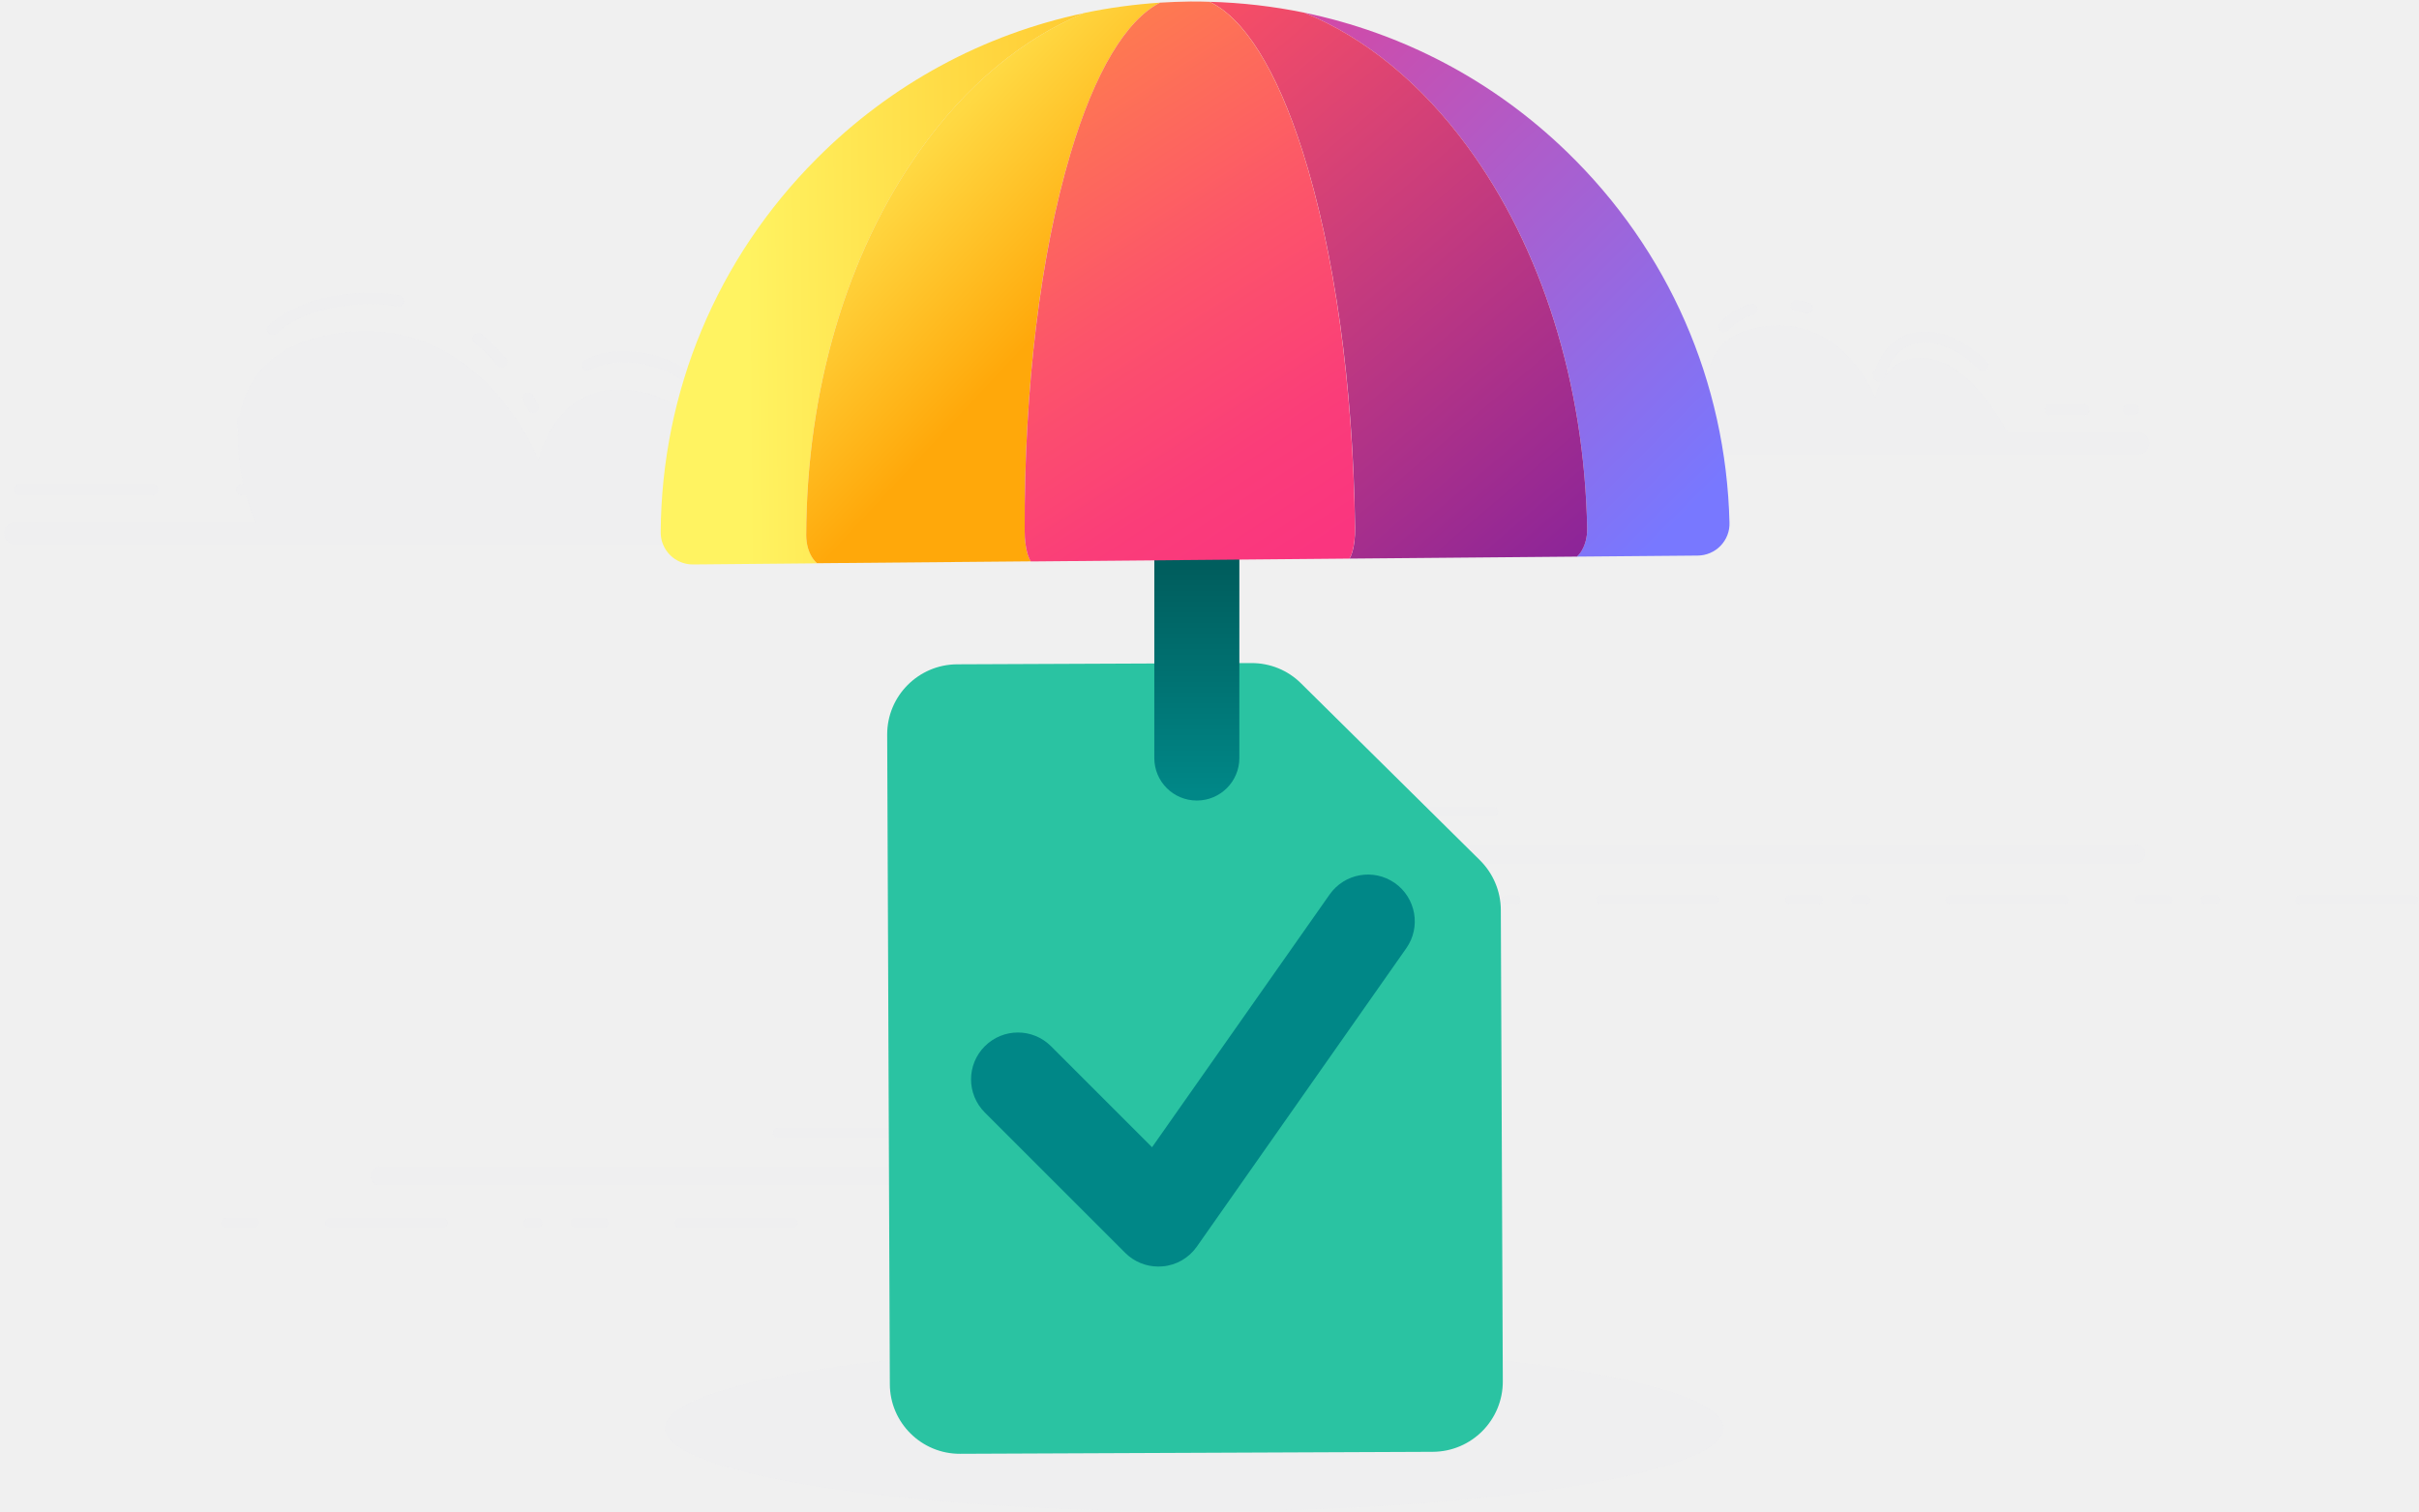
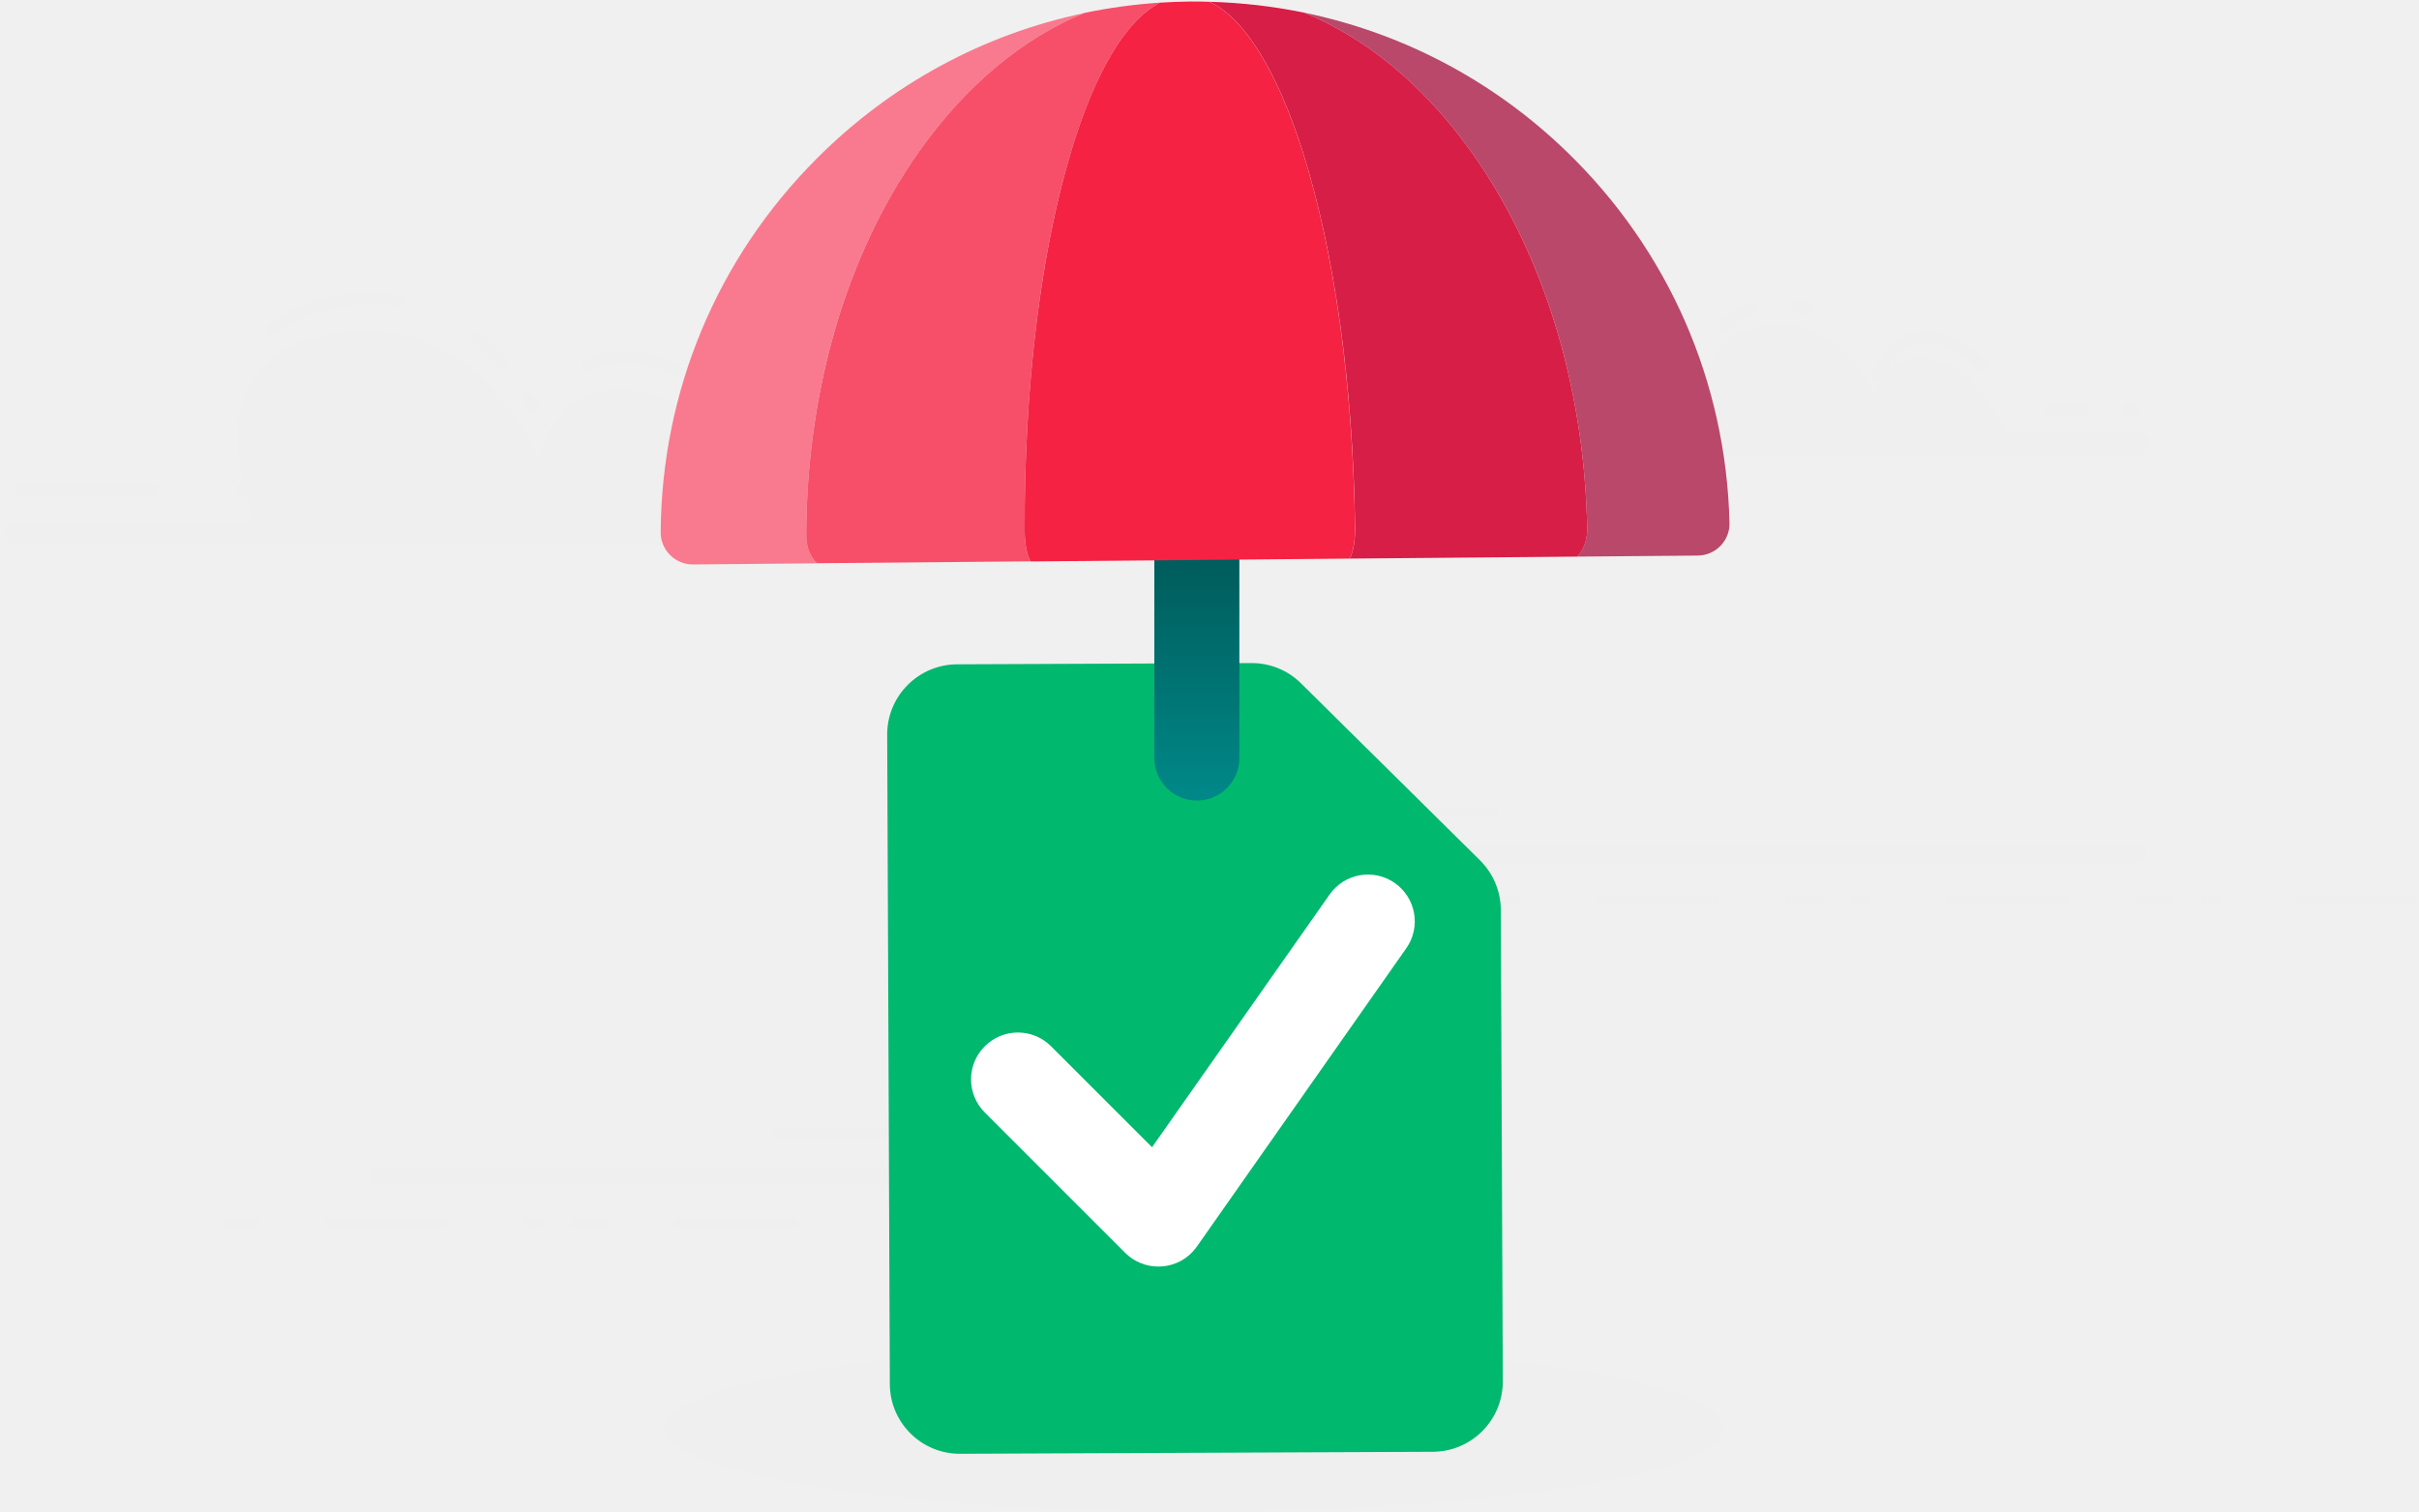
<svg xmlns="http://www.w3.org/2000/svg" width="336px" height="210px" viewBox="0 0 336 210" version="1.1">
  <defs>
-     <linearGradient x1="-28.184%" y1="-47.212%" x2="84.47%" y2="96.713%" id="linearGradient-1">
-       <stop stop-color="#FA357F" offset="0%" />
-       <stop stop-color="#7878FF" offset="99.91%" />
-     </linearGradient>
-     <linearGradient x1="20.196%" y1="50.386%" x2="169.064%" y2="48.68%" id="linearGradient-2">
-       <stop stop-color="#FFF361" offset="0%" />
-       <stop stop-color="#FFA80A" offset="100%" />
-     </linearGradient>
-     <linearGradient x1="7.139%" y1="-13.363%" x2="84.321%" y2="120.017%" id="linearGradient-3">
-       <stop stop-color="#FF5162" offset="0%" />
-       <stop stop-color="#83219D" offset="100%" />
-     </linearGradient>
-     <linearGradient x1="50.047%" y1="98.747%" x2="50.047%" y2="63.977%" id="linearGradient-4">
+     <linearGradient x1="50.047%" y1="98.747%" x2="50.047%" y2="63.977%" id="linearGradient-1">
      <stop stop-color="#008787" offset="0.43%" />
      <stop stop-color="#005E5E" offset="99.91%" />
    </linearGradient>
-     <linearGradient x1="34.087%" y1="25.558%" x2="59.477%" y2="63.099%" id="linearGradient-5">
-       <stop stop-color="#FFD943" offset="0%" />
-       <stop stop-color="#FFA80A" offset="100%" />
-     </linearGradient>
-     <linearGradient x1="21.663%" y1="-7.191%" x2="65.135%" y2="106.403%" id="linearGradient-6">
-       <stop stop-color="#FF8748" offset="0%" />
-       <stop stop-color="#FE7852" offset="13.28%" />
-       <stop stop-color="#FC546A" offset="50.49%" />
-       <stop stop-color="#FA3D79" offset="80.73%" />
-       <stop stop-color="#FA357F" offset="100%" />
-     </linearGradient>
  </defs>
  <g id="Page-1" stroke="none" stroke-width="1" fill="none" fill-rule="evenodd">
-     <g id="Send_Download-Completed" transform="translate(-552, -339)" fill-rule="nonzero">
-       <g id="firefox-send_illustrations-03" transform="translate(552, 339)">
-         <ellipse id="Oval" fill="#EDEDF0" opacity="0.5" cx="165.887" cy="198.411" rx="73.526" ry="11.563" />
-         <g id="Group" transform="translate(0, 39.375)" fill="#EDEDF0" opacity="0.5">
-           <g transform="translate(30.1875, 116.8125)">
-             <g transform="translate(21, 5.25)" id="Path">
-               <path d="M1.575,3.255 L91.547,3.255 C92.269,3.255 92.859,2.664 92.859,1.942 C92.859,1.221 92.269,0.63 91.547,0.63 L1.575,0.63 C0.853,0.63 0.263,1.221 0.263,1.942 C0.263,2.664 0.853,3.255 1.575,3.255 Z" />
-             </g>
-             <g transform="translate(76.125, 0)" id="Path">
-               <path d="M1.693,1.837 L24.268,1.837 C24.636,1.837 24.924,1.549 24.924,1.181 C24.924,0.814 24.636,0.525 24.268,0.525 L1.693,0.525 C1.326,0.525 1.037,0.814 1.037,1.181 C1.037,1.549 1.326,1.837 1.693,1.837 Z" />
-             </g>
-             <g transform="translate(0, 11.8125)" id="Shape">
-               <path d="M0.525,1.89 C0.525,1.522 0.814,1.234 1.181,1.234 L5.119,1.234 C5.486,1.234 5.775,1.522 5.775,1.89 C5.775,2.257 5.486,2.546 5.119,2.546 L1.181,2.546 C0.814,2.546 0.525,2.257 0.525,1.89 Z M14.963,1.89 C14.963,1.522 15.251,1.234 15.619,1.234 L31.369,1.234 C31.736,1.234 32.025,1.522 32.025,1.89 C32.025,2.257 31.736,2.546 31.369,2.546 L15.619,2.546 C15.251,2.546 14.963,2.257 14.963,1.89 Z M42.525,1.89 C42.525,1.522 42.814,1.234 43.181,1.234 L44.494,1.234 C44.861,1.234 45.15,1.522 45.15,1.89 C45.15,2.257 44.861,2.546 44.494,2.546 L43.181,2.546 C42.814,2.546 42.525,2.257 42.525,1.89 Z M49.087,1.89 C49.087,1.522 49.376,1.234 49.744,1.234 L53.681,1.234 C54.049,1.234 54.337,1.522 54.337,1.89 C54.337,2.257 54.049,2.546 53.681,2.546 L49.744,2.546 C49.376,2.546 49.087,2.257 49.087,1.89 Z M63.525,1.89 C63.525,1.522 63.814,1.234 64.181,1.234 L79.931,1.234 C80.299,1.234 80.588,1.522 80.588,1.89 C80.588,2.257 80.299,2.546 79.931,2.546 L64.181,2.546 C63.814,2.546 63.525,2.257 63.525,1.89 Z" />
-             </g>
+     <g id="completed" fill-rule="nonzero">
+       <ellipse id="Oval" fill="#EDEDF0" opacity="0.5" cx="165.887" cy="198.411" rx="73.526" ry="11.563" />
+       <g id="Group" opacity="0.5" transform="translate(0, 40.375)" fill="#EDEDF0">
+         <g transform="translate(30.1875, 115.8125)">
+           <g id="Path" transform="translate(21, 5.25)">
+             <path d="M1.575,3.255 L91.547,3.255 C92.269,3.255 92.859,2.664 92.859,1.942 C92.859,1.221 92.269,0.63 91.547,0.63 L1.575,0.63 C0.853,0.63 0.263,1.221 0.263,1.942 C0.263,2.664 0.853,3.255 1.575,3.255 Z" />
          </g>
-           <g transform="translate(123.375, 72.1875)">
-             <g transform="translate(26.25, 5.25)" id="Path">
-               <path d="M1.772,3.163 L147.039,3.163 C147.761,3.163 148.352,2.572 148.352,1.851 C148.352,1.129 147.761,0.538 147.039,0.538 L1.772,0.538 C1.05,0.538 0.459,1.129 0.459,1.851 C0.459,2.572 1.05,3.163 1.772,3.163 Z" />
-             </g>
-             <g transform="translate(45.9375, 0)" id="Path">
-               <path d="M1.706,1.851 L38.141,1.851 C38.509,1.851 38.797,1.562 38.797,1.194 C38.797,0.827 38.509,0.538 38.141,0.538 L1.706,0.538 C1.339,0.538 1.05,0.827 1.05,1.194 C1.05,1.562 1.352,1.851 1.706,1.851 Z" />
-             </g>
-             <g transform="translate(0, 11.8125)" id="Shape">
-               <path d="M1.208,1.667 C1.208,1.299 1.496,1.011 1.864,1.011 L17.614,1.011 C17.981,1.011 18.27,1.299 18.27,1.667 C18.27,2.034 17.981,2.323 17.614,2.323 L1.864,2.323 C1.496,2.323 1.208,2.034 1.208,1.667 Z M27.457,1.667 C27.457,1.299 27.746,1.011 28.114,1.011 L32.051,1.011 C32.419,1.011 32.708,1.299 32.708,1.667 C32.708,2.034 32.419,2.323 32.051,2.323 L28.114,2.323 C27.746,2.323 27.457,2.034 27.457,1.667 Z M36.645,1.667 C36.645,1.299 36.934,1.011 37.301,1.011 L38.614,1.011 C38.981,1.011 39.27,1.299 39.27,1.667 C39.27,2.034 38.981,2.323 38.614,2.323 L37.301,2.323 C36.934,2.323 36.645,2.034 36.645,1.667 Z M49.77,1.667 C49.77,1.299 50.059,1.011 50.426,1.011 L66.176,1.011 C66.544,1.011 66.832,1.299 66.832,1.667 C66.832,2.034 66.544,2.323 66.176,2.323 L50.426,2.323 C50.059,2.323 49.77,2.034 49.77,1.667 Z M76.02,1.667 C76.02,1.299 76.309,1.011 76.676,1.011 L80.614,1.011 C80.981,1.011 81.27,1.299 81.27,1.667 C81.27,2.034 80.981,2.323 80.614,2.323 L76.676,2.323 C76.309,2.323 76.02,2.034 76.02,1.667 Z M85.207,1.667 C85.207,1.299 85.496,1.011 85.864,1.011 L87.176,1.011 C87.544,1.011 87.832,1.299 87.832,1.667 C87.832,2.034 87.544,2.323 87.176,2.323 L85.864,2.323 C85.496,2.323 85.207,2.034 85.207,1.667 Z M98.332,1.667 C98.332,1.299 98.621,1.011 98.989,1.011 L114.739,1.011 C115.106,1.011 115.395,1.299 115.395,1.667 C115.395,2.034 115.106,2.323 114.739,2.323 L98.989,2.323 C98.621,2.323 98.332,2.034 98.332,1.667 Z M124.582,1.667 C124.582,1.299 124.871,1.011 125.239,1.011 L129.176,1.011 C129.544,1.011 129.833,1.299 129.833,1.667 C129.833,2.034 129.544,2.323 129.176,2.323 L125.239,2.323 C124.871,2.323 124.582,2.034 124.582,1.667 Z M133.77,1.667 C133.77,1.299 134.059,1.011 134.426,1.011 L135.739,1.011 C136.106,1.011 136.395,1.299 136.395,1.667 C136.395,2.034 136.106,2.323 135.739,2.323 L134.426,2.323 C134.059,2.323 133.77,2.034 133.77,1.667 Z M146.895,1.667 C146.895,1.299 147.184,1.011 147.551,1.011 L163.301,1.011 C163.669,1.011 163.958,1.299 163.958,1.667 C163.958,2.034 163.669,2.323 163.301,2.323 L147.551,2.323 C147.184,2.323 146.895,2.034 146.895,1.667 Z M173.145,1.667 C173.145,1.299 173.434,1.011 173.801,1.011 L177.739,1.011 C178.106,1.011 178.395,1.299 178.395,1.667 C178.395,2.034 178.106,2.323 177.739,2.323 L173.801,2.323 C173.434,2.323 173.145,2.034 173.145,1.667 Z M182.333,1.667 C182.333,1.299 182.621,1.011 182.989,1.011 L184.301,1.011 C184.669,1.011 184.958,1.299 184.958,1.667 C184.958,2.034 184.669,2.323 184.301,2.323 L182.989,2.323 C182.621,2.323 182.333,2.034 182.333,1.667 Z M195.458,1.667 C195.458,1.299 195.746,1.011 196.114,1.011 L211.864,1.011 C212.231,1.011 212.52,1.299 212.52,1.667 C212.52,2.034 212.231,2.323 211.864,2.323 L196.114,2.323 C195.746,2.323 195.458,2.034 195.458,1.667 Z" />
-             </g>
+           <g id="Path" transform="translate(77.125, 0)">
+             <path d="M0.693,1.837 L23.268,1.837 C23.636,1.837 23.924,1.549 23.924,1.181 C23.924,0.814 23.636,0.525 23.268,0.525 L0.693,0.525 C0.326,0.525 0.037,0.814 0.037,1.181 C0.037,1.549 0.326,1.837 0.693,1.837 Z" />
          </g>
-           <g>
-             <path d="M2.139,33.233 L35.503,33.233 C35.503,33.233 25.069,9.896 47.224,6.878 C66.99,4.187 74.799,24.504 74.799,24.504 C74.799,24.504 77.149,12.784 88.896,15.028 C100.485,17.233 109.043,35.884 109.043,35.884 L138.101,35.884" id="Path" />
-             <g transform="translate(1.3125, 0)" id="Shape">
-               <path d="M137.366,30.371 L128.782,30.371 C128.349,30.371 128.008,30.03 128.008,29.597 C128.008,29.164 128.349,28.823 128.782,28.823 L137.366,28.823 C137.799,28.823 138.141,29.164 138.141,29.597 C138.141,30.03 137.799,30.371 137.366,30.371 Z M114.883,30.371 L113.334,30.371 C112.901,30.371 112.56,30.03 112.56,29.597 C112.56,29.164 112.901,28.823 113.334,28.823 L114.883,28.823 C115.316,28.823 115.657,29.164 115.657,29.597 C115.657,30.03 115.303,30.371 114.883,30.371 Z M34.755,29.439 L32.274,29.439 C31.841,29.439 31.5,29.098 31.5,28.665 C31.5,28.232 31.841,27.891 32.274,27.891 L33.613,27.891 C33.508,27.615 33.39,27.274 33.259,26.893 C33.127,26.486 33.337,26.053 33.744,25.909 C34.151,25.777 34.584,25.988 34.729,26.394 C35.136,27.589 35.464,28.324 35.464,28.337 C35.569,28.573 35.542,28.849 35.411,29.072 C35.267,29.308 35.017,29.439 34.755,29.439 Z M19.924,29.439 L1.391,29.439 C0.958,29.439 0.617,29.098 0.617,28.665 C0.617,28.232 0.958,27.891 1.391,27.891 L19.924,27.891 C20.357,27.891 20.698,28.232 20.698,28.665 C20.698,29.098 20.344,29.439 19.924,29.439 Z M107.769,29.361 C107.494,29.361 107.231,29.216 107.1,28.967 C106.601,28.087 105.787,26.696 104.698,25.069 C104.462,24.714 104.554,24.229 104.908,23.992 C105.263,23.756 105.748,23.848 105.984,24.203 C107.1,25.869 107.94,27.3 108.452,28.206 C108.662,28.573 108.531,29.046 108.15,29.256 C108.019,29.321 107.888,29.361 107.769,29.361 Z M32.55,21.42 C32.169,21.42 31.841,21.144 31.789,20.751 C31.71,20.239 31.657,19.701 31.618,19.163 C31.579,18.742 31.907,18.362 32.327,18.336 C32.773,18.309 33.127,18.611 33.154,19.044 C33.193,19.556 33.246,20.055 33.324,20.541 C33.39,20.961 33.088,21.354 32.668,21.407 C32.629,21.42 32.589,21.42 32.55,21.42 Z M72.778,18.021 C72.502,18.021 72.24,17.876 72.096,17.614 C71.873,17.207 71.623,16.761 71.347,16.301 C71.124,15.934 71.243,15.461 71.61,15.238 C71.978,15.015 72.45,15.133 72.673,15.501 C72.962,15.986 73.224,16.446 73.461,16.879 C73.657,17.259 73.526,17.719 73.146,17.929 C73.028,17.994 72.896,18.021 72.778,18.021 Z M97.296,16.052 C97.112,16.052 96.941,15.986 96.797,15.868 C93.844,13.335 90.904,11.773 88.029,11.222 C85.207,10.684 82.714,10.959 80.64,12.023 C80.259,12.219 79.8,12.062 79.603,11.694 C79.406,11.314 79.551,10.854 79.931,10.658 C82.307,9.424 85.155,9.109 88.318,9.713 C91.455,10.316 94.644,11.983 97.808,14.7 C98.136,14.976 98.162,15.461 97.886,15.789 C97.716,15.96 97.506,16.052 97.296,16.052 Z M68.394,11.668 C68.184,11.668 67.961,11.576 67.817,11.406 C66.806,10.238 65.717,9.174 64.601,8.242 C64.273,7.967 64.234,7.481 64.509,7.153 C64.785,6.825 65.271,6.786 65.599,7.061 C66.78,8.046 67.922,9.174 68.985,10.395 C69.261,10.723 69.234,11.209 68.906,11.484 C68.749,11.602 68.565,11.668 68.394,11.668 Z M36.553,7.166 C36.343,7.166 36.133,7.074 35.976,6.917 C35.687,6.602 35.713,6.116 36.028,5.827 C38.496,3.596 41.974,2.152 46.371,1.562 C49.061,1.194 51.699,1.234 54.193,1.667 C54.613,1.746 54.889,2.139 54.823,2.559 C54.744,2.979 54.351,3.268 53.931,3.189 C51.594,2.783 49.114,2.756 46.581,3.098 C42.499,3.662 39.296,4.961 37.065,6.982 C36.921,7.101 36.737,7.166 36.553,7.166 Z" />
-             </g>
-             <g transform="translate(0, 32.8125)" id="Path">
-               <path d="M139.637,3.491 L2.126,3.491 C1.273,3.491 0.578,2.796 0.578,1.942 C0.578,1.089 1.273,0.394 2.126,0.394 L139.637,0.394 C140.49,0.394 141.186,1.089 141.186,1.942 C141.186,2.796 140.49,3.491 139.637,3.491 Z" />
-             </g>
-           </g>
-           <g transform="translate(217.875, 1.3125)">
-             <path d="M2.034,19.359 L20.659,19.359 C20.659,19.359 14.831,6.339 27.195,4.659 C38.22,3.163 42.591,14.49 42.591,14.49 C42.591,14.49 43.903,7.954 50.466,9.201 C56.936,10.434 61.714,20.843 61.714,20.843 L77.923,20.843" id="Path" />
-             <g transform="translate(1.3125, 0)" id="Shape">
-               <path d="M19.884,17.273 L1.286,17.273 C0.853,17.273 0.512,16.931 0.512,16.498 C0.512,16.065 0.853,15.724 1.286,15.724 L19.884,15.724 C20.317,15.724 20.659,16.065 20.659,16.498 C20.659,16.931 20.317,17.273 19.884,17.273 Z M77.175,17.023 L76.453,17.023 C76.02,17.023 75.679,16.682 75.679,16.249 C75.679,15.816 76.02,15.474 76.453,15.474 L77.175,15.474 C77.608,15.474 77.949,15.816 77.949,16.249 C77.949,16.682 77.608,17.023 77.175,17.023 Z M70.258,17.023 L65.612,17.023 C65.179,17.023 64.838,16.682 64.838,16.249 C64.838,15.816 65.179,15.474 65.612,15.474 L70.258,15.474 C70.691,15.474 71.032,15.816 71.032,16.249 C71.032,16.682 70.691,17.023 70.258,17.023 Z M41.856,12.39 C41.541,12.39 41.252,12.18 41.134,11.891 L41.016,11.616 C40.858,11.261 40.989,10.841 41.318,10.644 C42.039,8.479 44.074,5.394 48.129,5.394 C48.681,5.394 49.271,5.447 49.875,5.565 C52.185,5.998 54.508,7.35 56.792,9.555 C57.094,9.857 57.107,10.342 56.805,10.644 C56.503,10.959 56.017,10.959 55.716,10.658 C53.655,8.662 51.594,7.455 49.586,7.074 C49.074,6.982 48.589,6.93 48.129,6.93 C43.667,6.93 42.656,11.563 42.617,11.76 C42.538,12.141 42.223,12.39 41.856,12.39 Z M20.291,5.473 C20.108,5.473 19.937,5.407 19.793,5.289 C19.464,5.014 19.425,4.528 19.701,4.2 C20.724,2.993 22.155,2.1 23.953,1.536 C24.36,1.404 24.793,1.641 24.924,2.047 C25.056,2.454 24.819,2.888 24.413,3.019 C22.903,3.491 21.722,4.226 20.882,5.197 C20.738,5.381 20.514,5.473 20.291,5.473 Z M31.828,2.874 C31.762,2.874 31.697,2.861 31.618,2.848 C31.159,2.73 30.686,2.625 30.201,2.559 C29.781,2.494 29.479,2.1 29.544,1.68 C29.61,1.26 30.004,0.984 30.424,1.024 C30.975,1.103 31.513,1.221 32.025,1.352 C32.432,1.47 32.681,1.89 32.576,2.297 C32.484,2.638 32.169,2.874 31.828,2.874 Z" />
-             </g>
-             <g transform="translate(0, 18.375)" id="Path">
-               <path d="M79.118,4.095 L2.376,4.095 C1.522,4.095 0.827,3.399 0.827,2.546 C0.827,1.693 1.522,0.998 2.376,0.998 L79.118,0.998 C79.971,0.998 80.666,1.693 80.666,2.546 C80.666,3.399 79.971,4.095 79.118,4.095 Z" />
-             </g>
+           <g id="Shape" transform="translate(0, 12.8125)">
+             <path d="M0.525,0.89 C0.525,0.522 0.814,0.234 1.181,0.234 L5.119,0.234 C5.486,0.234 5.775,0.522 5.775,0.89 C5.775,1.258 5.486,1.546 5.119,1.546 L1.181,1.546 C0.814,1.546 0.525,1.258 0.525,0.89 Z M14.963,0.89 C14.963,0.522 15.251,0.234 15.619,0.234 L31.369,0.234 C31.736,0.234 32.025,0.522 32.025,0.89 C32.025,1.258 31.736,1.546 31.369,1.546 L15.619,1.546 C15.251,1.546 14.963,1.258 14.963,0.89 Z M42.525,0.89 C42.525,0.522 42.814,0.234 43.181,0.234 L44.494,0.234 C44.861,0.234 45.15,0.522 45.15,0.89 C45.15,1.258 44.861,1.546 44.494,1.546 L43.181,1.546 C42.814,1.546 42.525,1.258 42.525,0.89 Z M49.087,0.89 C49.087,0.522 49.376,0.234 49.744,0.234 L53.681,0.234 C54.049,0.234 54.337,0.522 54.337,0.89 C54.337,1.258 54.049,1.546 53.681,1.546 L49.744,1.546 C49.376,1.546 49.087,1.258 49.087,0.89 Z M63.525,0.89 C63.525,0.522 63.814,0.234 64.181,0.234 L79.931,0.234 C80.299,0.234 80.588,0.522 80.588,0.89 C80.588,1.258 80.299,1.546 79.931,1.546 L64.181,1.546 C63.814,1.546 63.525,1.258 63.525,0.89 Z" />
          </g>
        </g>
-         <path d="M199.014,201.705 L133.363,201.981 C127.995,202.007 123.611,197.662 123.598,192.294 L123.231,102.086 C123.204,96.705 127.562,92.321 132.943,92.295 L173.827,92.124 C176.413,92.111 178.894,93.122 180.718,94.946 L205.564,119.516 C207.401,121.341 208.451,123.821 208.464,126.407 L208.74,191.914 C208.753,197.295 204.409,201.679 199.014,201.705 Z" id="Path" fill="#2AC3A2" />
-         <g id="Group" transform="translate(90.5625, 0)">
-           <path d="M127.089,21.105 C116.852,11.182 104.239,4.581 90.589,1.759 C99.015,5.211 106.785,11.524 113.269,20.357 C123.598,34.427 129.504,53.261 129.898,73.421 C129.924,74.655 129.596,75.836 128.993,76.716 C128.835,76.952 128.651,77.149 128.468,77.332 L145.254,77.188 C146.449,77.175 147.591,76.689 148.417,75.836 C149.244,74.983 149.704,73.828 149.664,72.634 C149.192,53.038 141.173,34.742 127.089,21.105 Z" id="Path" fill="url(#linearGradient-1)" />
-           <path d="M21.42,74.379 C21.459,54.233 27.038,35.28 37.117,21.039 C43.601,11.878 51.463,5.355 60.06,1.811 C46.056,4.751 33.193,11.681 22.877,22.037 C9.03,35.91 1.339,54.337 1.208,73.933 C1.194,75.127 1.667,76.269 2.52,77.123 C3.36,77.963 4.515,78.435 5.709,78.422 L22.929,78.264 C22.733,78.094 22.562,77.897 22.391,77.661 C21.774,76.781 21.42,75.6 21.42,74.379 Z" id="Path" fill="url(#linearGradient-2)" />
-           <path d="M129.898,73.421 C129.504,53.274 123.585,34.427 113.269,20.357 C106.785,11.524 99.015,5.211 90.589,1.759 C86.297,0.879 81.9,0.367 77.451,0.249 C82.267,2.52 86.756,9.686 90.366,21 C94.802,34.926 97.401,53.524 97.663,73.395 C97.676,74.603 97.545,75.771 97.296,76.637 C97.177,77.057 97.033,77.385 96.876,77.608 L128.481,77.332 C128.664,77.149 128.848,76.952 129.006,76.716 C129.596,75.836 129.924,74.655 129.898,73.421 Z" id="Path" fill="url(#linearGradient-3)" />
-           <path d="M75.679,111.221 C72.411,111.221 69.772,108.583 69.772,105.315 L69.772,28.941 C69.772,25.672 72.411,23.034 75.679,23.034 C78.947,23.034 81.585,25.672 81.585,28.941 L81.585,105.315 C81.585,108.57 78.947,111.221 75.679,111.221 Z" id="Path" fill="url(#linearGradient-4)" />
-           <path d="M52.185,77.031 C51.922,76.164 51.765,74.996 51.765,73.789 C51.686,53.917 53.944,35.267 58.144,21.276 C61.53,9.988 65.848,2.783 70.573,0.367 C67.016,0.604 63.499,1.076 60.06,1.798 C51.463,5.342 43.588,11.878 37.117,21.026 C27.038,35.267 21.473,54.219 21.42,74.366 C21.42,75.6 21.761,76.781 22.378,77.647 C22.549,77.884 22.719,78.081 22.916,78.251 L52.618,77.989 C52.474,77.779 52.316,77.451 52.185,77.031 Z" id="Path" fill="url(#linearGradient-5)" />
-           <path d="M70.573,0.367 C65.848,2.783 61.517,9.988 58.144,21.276 C53.957,35.267 51.686,53.917 51.765,73.789 C51.765,74.996 51.922,76.164 52.185,77.031 C52.316,77.451 52.461,77.766 52.631,78.002 L96.862,77.608 C97.02,77.372 97.164,77.057 97.282,76.637 C97.532,75.771 97.663,74.603 97.65,73.395 C97.374,53.524 94.789,34.926 90.353,21 C86.743,9.686 82.254,2.52 77.438,0.249 C76.558,0.223 75.679,0.197 74.786,0.21 C73.382,0.223 71.978,0.289 70.573,0.367 Z" id="Path" fill="url(#linearGradient-6)" />
+         <g transform="translate(124.375, 71.1875)">
+           <g id="Path" transform="translate(25.25, 5.25)">
+             <path d="M1.772,3.163 L147.039,3.163 C147.761,3.163 148.352,2.572 148.352,1.851 C148.352,1.129 147.761,0.538 147.039,0.538 L1.772,0.538 C1.05,0.538 0.459,1.129 0.459,1.851 C0.459,2.572 1.05,3.163 1.772,3.163 Z" />
+           </g>
+           <g id="Path" transform="translate(45.9375, 0)">
+             <path d="M0.706,1.851 L37.141,1.851 C37.509,1.851 37.797,1.562 37.797,1.194 C37.797,0.827 37.509,0.538 37.141,0.538 L0.706,0.538 C0.339,0.538 0.05,0.827 0.05,1.194 C0.05,1.562 0.352,1.851 0.706,1.851 Z" />
+           </g>
+           <g id="Shape" transform="translate(0, 12.8125)">
+             <path d="M0.207,0.667 C0.207,0.299 0.496,0.011 0.864,0.011 L16.614,0.011 C16.981,0.011 17.27,0.299 17.27,0.667 C17.27,1.034 16.981,1.323 16.614,1.323 L0.864,1.323 C0.496,1.323 0.207,1.034 0.207,0.667 Z M26.457,0.667 C26.457,0.299 26.746,0.011 27.114,0.011 L31.051,0.011 C31.419,0.011 31.707,0.299 31.707,0.667 C31.707,1.034 31.419,1.323 31.051,1.323 L27.114,1.323 C26.746,1.323 26.457,1.034 26.457,0.667 Z M35.645,0.667 C35.645,0.299 35.934,0.011 36.301,0.011 L37.614,0.011 C37.981,0.011 38.27,0.299 38.27,0.667 C38.27,1.034 37.981,1.323 37.614,1.323 L36.301,1.323 C35.934,1.323 35.645,1.034 35.645,0.667 Z M48.77,0.667 C48.77,0.299 49.059,0.011 49.426,0.011 L65.176,0.011 C65.544,0.011 65.832,0.299 65.832,0.667 C65.832,1.034 65.544,1.323 65.176,1.323 L49.426,1.323 C49.059,1.323 48.77,1.034 48.77,0.667 Z M75.02,0.667 C75.02,0.299 75.309,0.011 75.676,0.011 L79.614,0.011 C79.981,0.011 80.27,0.299 80.27,0.667 C80.27,1.034 79.981,1.323 79.614,1.323 L75.676,1.323 C75.309,1.323 75.02,1.034 75.02,0.667 Z M84.207,0.667 C84.207,0.299 84.496,0.011 84.864,0.011 L86.176,0.011 C86.544,0.011 86.832,0.299 86.832,0.667 C86.832,1.034 86.544,1.323 86.176,1.323 L84.864,1.323 C84.496,1.323 84.207,1.034 84.207,0.667 Z M97.332,0.667 C97.332,0.299 97.621,0.011 97.989,0.011 L113.739,0.011 C114.106,0.011 114.395,0.299 114.395,0.667 C114.395,1.034 114.106,1.323 113.739,1.323 L97.989,1.323 C97.621,1.323 97.332,1.034 97.332,0.667 Z M123.582,0.667 C123.582,0.299 123.871,0.011 124.239,0.011 L128.176,0.011 C128.544,0.011 128.833,0.299 128.833,0.667 C128.833,1.034 128.544,1.323 128.176,1.323 L124.239,1.323 C123.871,1.323 123.582,1.034 123.582,0.667 Z M132.77,0.667 C132.77,0.299 133.059,0.011 133.426,0.011 L134.739,0.011 C135.106,0.011 135.395,0.299 135.395,0.667 C135.395,1.034 135.106,1.323 134.739,1.323 L133.426,1.323 C133.059,1.323 132.77,1.034 132.77,0.667 Z M145.895,0.667 C145.895,0.299 146.184,0.011 146.551,0.011 L162.301,0.011 C162.669,0.011 162.958,0.299 162.958,0.667 C162.958,1.034 162.669,1.323 162.301,1.323 L146.551,1.323 C146.184,1.323 145.895,1.034 145.895,0.667 Z M172.145,0.667 C172.145,0.299 172.434,0.011 172.801,0.011 L176.739,0.011 C177.106,0.011 177.395,0.299 177.395,0.667 C177.395,1.034 177.106,1.323 176.739,1.323 L172.801,1.323 C172.434,1.323 172.145,1.034 172.145,0.667 Z M181.333,0.667 C181.333,0.299 181.621,0.011 181.989,0.011 L183.301,0.011 C183.669,0.011 183.958,0.299 183.958,0.667 C183.958,1.034 183.669,1.323 183.301,1.323 L181.989,1.323 C181.621,1.323 181.333,1.034 181.333,0.667 Z M194.458,0.667 C194.458,0.299 194.746,0.011 195.114,0.011 L210.864,0.011 C211.231,0.011 211.52,0.299 211.52,0.667 C211.52,1.034 211.231,1.323 210.864,1.323 L195.114,1.323 C194.746,1.323 194.458,1.034 194.458,0.667 Z" />
+           </g>
        </g>
-         <path d="M160.886,175.967 C159.167,175.967 157.513,175.284 156.292,174.064 L136.789,154.56 C134.243,152.014 134.243,147.906 136.789,145.359 C139.335,142.813 143.443,142.813 145.989,145.359 L160.02,159.39 L184.682,124.281 C186.743,121.341 190.785,120.619 193.738,122.679 C196.678,124.74 197.4,128.796 195.339,131.736 L166.241,173.197 C165.139,174.773 163.393,175.783 161.477,175.941 C161.267,175.954 161.083,175.967 160.886,175.967 Z" id="Path" fill="#008787" />
+         <g>
+           <path d="M2.139,32.233 L35.503,32.233 C35.503,32.233 25.069,8.896 47.224,5.878 C66.99,3.187 74.799,23.504 74.799,23.504 C74.799,23.504 77.149,11.784 88.896,14.028 C100.485,16.233 109.043,34.884 109.043,34.884 L138.101,34.884" id="Path" />
+           <g id="Shape" transform="translate(1.3125, 0)">
+             <path d="M137.366,29.371 L128.782,29.371 C128.349,29.371 128.008,29.03 128.008,28.597 C128.008,28.164 128.349,27.823 128.782,27.823 L137.366,27.823 C137.799,27.823 138.141,28.164 138.141,28.597 C138.141,29.03 137.799,29.371 137.366,29.371 Z M114.883,29.371 L113.334,29.371 C112.901,29.371 112.56,29.03 112.56,28.597 C112.56,28.164 112.901,27.823 113.334,27.823 L114.883,27.823 C115.316,27.823 115.657,28.164 115.657,28.597 C115.657,29.03 115.303,29.371 114.883,29.371 Z M34.755,28.439 L32.274,28.439 C31.841,28.439 31.5,28.098 31.5,27.665 C31.5,27.232 31.841,26.891 32.274,26.891 L33.613,26.891 C33.508,26.615 33.39,26.274 33.259,25.893 C33.127,25.486 33.337,25.053 33.744,24.909 C34.151,24.777 34.584,24.988 34.729,25.394 C35.136,26.589 35.464,27.324 35.464,27.337 C35.569,27.573 35.542,27.849 35.411,28.072 C35.267,28.308 35.017,28.439 34.755,28.439 Z M19.924,28.439 L1.391,28.439 C0.958,28.439 0.617,28.098 0.617,27.665 C0.617,27.232 0.958,26.891 1.391,26.891 L19.924,26.891 C20.357,26.891 20.698,27.232 20.698,27.665 C20.698,28.098 20.344,28.439 19.924,28.439 Z M107.769,28.361 C107.494,28.361 107.231,28.216 107.1,27.967 C106.601,27.087 105.787,25.696 104.698,24.069 C104.462,23.714 104.554,23.229 104.908,22.992 C105.263,22.756 105.748,22.848 105.984,23.203 C107.1,24.869 107.94,26.3 108.452,27.206 C108.662,27.573 108.531,28.046 108.15,28.256 C108.019,28.321 107.888,28.361 107.769,28.361 Z M32.55,20.42 C32.169,20.42 31.841,20.144 31.789,19.751 C31.71,19.239 31.657,18.701 31.618,18.163 C31.579,17.742 31.907,17.362 32.327,17.336 C32.773,17.309 33.127,17.611 33.154,18.044 C33.193,18.556 33.246,19.055 33.324,19.541 C33.39,19.961 33.088,20.354 32.668,20.407 C32.629,20.42 32.589,20.42 32.55,20.42 Z M72.778,17.021 C72.502,17.021 72.24,16.876 72.096,16.614 C71.873,16.207 71.623,15.761 71.347,15.301 C71.124,14.934 71.243,14.461 71.61,14.238 C71.978,14.015 72.45,14.133 72.673,14.501 C72.962,14.986 73.224,15.446 73.461,15.879 C73.657,16.259 73.526,16.719 73.146,16.929 C73.028,16.994 72.896,17.021 72.778,17.021 Z M97.296,15.052 C97.112,15.052 96.941,14.986 96.797,14.868 C93.844,12.335 90.904,10.773 88.029,10.222 C85.207,9.684 82.714,9.959 80.64,11.023 C80.259,11.219 79.8,11.062 79.603,10.694 C79.406,10.314 79.551,9.854 79.931,9.658 C82.307,8.424 85.155,8.109 88.318,8.713 C91.455,9.316 94.644,10.983 97.808,13.7 C98.136,13.976 98.162,14.461 97.886,14.789 C97.716,14.96 97.506,15.052 97.296,15.052 Z M68.394,10.668 C68.184,10.668 67.961,10.576 67.817,10.406 C66.806,9.238 65.717,8.174 64.601,7.242 C64.273,6.967 64.234,6.481 64.509,6.153 C64.785,5.825 65.271,5.786 65.599,6.061 C66.78,7.046 67.922,8.174 68.985,9.395 C69.261,9.723 69.234,10.209 68.906,10.484 C68.749,10.602 68.565,10.668 68.394,10.668 Z M36.553,6.166 C36.343,6.166 36.133,6.074 35.976,5.917 C35.687,5.602 35.713,5.116 36.028,4.827 C38.496,2.596 41.974,1.153 46.371,0.562 C49.061,0.194 51.699,0.234 54.193,0.667 C54.613,0.746 54.889,1.139 54.823,1.559 C54.744,1.979 54.351,2.268 53.931,2.189 C51.594,1.782 49.114,1.756 46.581,2.098 C42.499,2.662 39.296,3.961 37.065,5.982 C36.921,6.101 36.737,6.166 36.553,6.166 Z" />
+           </g>
+           <g id="Path" transform="translate(0, 31.8125)">
+             <path d="M139.637,3.491 L2.126,3.491 C1.273,3.491 0.578,2.796 0.578,1.942 C0.578,1.089 1.273,0.394 2.126,0.394 L139.637,0.394 C140.49,0.394 141.186,1.089 141.186,1.942 C141.186,2.796 140.49,3.491 139.637,3.491 Z" />
+           </g>
+         </g>
+         <g transform="translate(217.875, 1.3125)">
+           <path d="M2.034,18.359 L20.659,18.359 C20.659,18.359 14.831,5.339 27.195,3.659 C38.22,2.163 42.591,13.49 42.591,13.49 C42.591,13.49 43.903,6.954 50.466,8.201 C56.936,9.434 61.714,19.843 61.714,19.843 L77.923,19.843" id="Path" />
+           <g id="Shape" transform="translate(1.3125, 0)">
+             <path d="M19.884,16.273 L1.286,16.273 C0.853,16.273 0.512,15.931 0.512,15.498 C0.512,15.065 0.853,14.724 1.286,14.724 L19.884,14.724 C20.317,14.724 20.659,15.065 20.659,15.498 C20.659,15.931 20.317,16.273 19.884,16.273 Z M77.175,16.023 L76.453,16.023 C76.02,16.023 75.679,15.682 75.679,15.249 C75.679,14.816 76.02,14.474 76.453,14.474 L77.175,14.474 C77.608,14.474 77.949,14.816 77.949,15.249 C77.949,15.682 77.608,16.023 77.175,16.023 Z M70.258,16.023 L65.612,16.023 C65.179,16.023 64.838,15.682 64.838,15.249 C64.838,14.816 65.179,14.474 65.612,14.474 L70.258,14.474 C70.691,14.474 71.032,14.816 71.032,15.249 C71.032,15.682 70.691,16.023 70.258,16.023 Z M41.856,11.39 C41.541,11.39 41.252,11.18 41.134,10.891 L41.016,10.616 C40.858,10.261 40.989,9.841 41.318,9.644 C42.039,7.479 44.074,4.394 48.129,4.394 C48.681,4.394 49.271,4.447 49.875,4.565 C52.185,4.998 54.508,6.35 56.792,8.555 C57.094,8.857 57.107,9.342 56.805,9.644 C56.503,9.959 56.017,9.959 55.716,9.658 C53.655,7.662 51.594,6.455 49.586,6.074 C49.074,5.982 48.589,5.93 48.129,5.93 C43.667,5.93 42.656,10.563 42.617,10.76 C42.538,11.141 42.223,11.39 41.856,11.39 Z M20.291,4.473 C20.108,4.473 19.937,4.407 19.793,4.289 C19.464,4.014 19.425,3.528 19.701,3.2 C20.724,1.992 22.155,1.1 23.953,0.536 C24.36,0.404 24.793,0.641 24.924,1.048 C25.056,1.454 24.819,1.887 24.413,2.019 C22.903,2.491 21.722,3.226 20.882,4.197 C20.738,4.381 20.514,4.473 20.291,4.473 Z M31.828,1.874 C31.762,1.874 31.697,1.861 31.618,1.848 C31.159,1.73 30.686,1.625 30.201,1.559 C29.781,1.494 29.479,1.1 29.544,0.68 C29.61,0.26 30.004,-0.016 30.424,0.024 C30.975,0.102 31.513,0.221 32.025,0.352 C32.432,0.47 32.681,0.89 32.576,1.297 C32.484,1.638 32.169,1.874 31.828,1.874 Z" />
+           </g>
+           <g id="Path" transform="translate(0, 17.375)">
+             <path d="M79.118,4.095 L2.376,4.095 C1.522,4.095 0.827,3.399 0.827,2.546 C0.827,1.693 1.522,0.998 2.376,0.998 L79.118,0.998 C79.971,0.998 80.666,1.693 80.666,2.546 C80.666,3.399 79.971,4.095 79.118,4.095 Z" />
+           </g>
+         </g>
      </g>
+       <path d="M199.014,201.705 L133.363,201.981 C127.995,202.007 123.611,197.662 123.598,192.294 L123.231,102.086 C123.204,96.705 127.562,92.321 132.943,92.295 L173.827,92.124 C176.413,92.111 178.894,93.122 180.718,94.946 L205.564,119.516 C207.401,121.341 208.451,123.821 208.464,126.407 L208.74,191.914 C208.753,197.295 204.409,201.679 199.014,201.705 Z" id="Path" fill="#00B86E" />
+       <g id="Group" transform="translate(91.5625, 0)">
+         <path d="M126.089,21.105 C115.852,11.182 103.239,4.581 89.589,1.759 C98.015,5.211 105.785,11.524 112.269,20.357 C122.598,34.427 128.504,53.261 128.898,73.421 C128.924,74.655 128.596,75.836 127.993,76.716 C127.835,76.952 127.651,77.149 127.468,77.332 L144.254,77.188 C145.449,77.175 146.591,76.689 147.417,75.836 C148.244,74.983 148.704,73.828 148.664,72.634 C148.192,53.038 140.173,34.742 126.089,21.105 Z" id="Path" fill="#B9486A" />
+         <path d="M20.42,74.379 C20.459,54.233 26.038,35.28 36.117,21.039 C42.601,11.878 50.463,5.355 59.06,1.811 C45.056,4.751 32.193,11.681 21.877,22.037 C8.03,35.91 0.339,54.337 0.207,73.933 C0.194,75.127 0.667,76.269 1.52,77.123 C2.36,77.963 3.515,78.435 4.709,78.422 L21.929,78.264 C21.733,78.094 21.562,77.897 21.391,77.661 C20.774,76.781 20.42,75.6 20.42,74.379 Z" id="Path" fill="#F97A8E" />
+         <path d="M128.898,73.421 C128.504,53.274 122.585,34.427 112.269,20.357 C105.785,11.524 98.015,5.211 89.589,1.759 C85.297,0.879 80.9,0.367 76.451,0.249 C81.267,2.52 85.756,9.686 89.366,21 C93.802,34.926 96.401,53.524 96.663,73.395 C96.676,74.603 96.545,75.771 96.296,76.637 C96.177,77.057 96.033,77.385 95.876,77.608 L127.481,77.332 C127.664,77.149 127.848,76.952 128.006,76.716 C128.596,75.836 128.924,74.655 128.898,73.421 Z" id="Path" fill="#D61E46" />
+         <path d="M74.679,111.221 C71.411,111.221 68.772,108.583 68.772,105.315 L68.772,28.941 C68.772,25.672 71.411,23.034 74.679,23.034 C77.947,23.034 80.585,25.672 80.585,28.941 L80.585,105.315 C80.585,108.57 77.947,111.221 74.679,111.221 Z" id="Path" fill="url(#linearGradient-1)" />
+         <path d="M51.185,77.031 C50.922,76.164 50.765,74.996 50.765,73.789 C50.686,53.917 52.944,35.267 57.144,21.276 C60.53,9.988 64.848,2.783 69.573,0.367 C66.016,0.604 62.499,1.076 59.06,1.798 C50.463,5.342 42.588,11.878 36.117,21.026 C26.038,35.267 20.473,54.219 20.42,74.366 C20.42,75.6 20.761,76.781 21.378,77.647 C21.549,77.884 21.719,78.081 21.916,78.251 L51.618,77.989 C51.474,77.779 51.316,77.451 51.185,77.031 Z" id="Path" fill="#F74F69" />
+         <path d="M69.573,0.367 C64.848,2.783 60.517,9.988 57.144,21.276 C52.957,35.267 50.686,53.917 50.765,73.789 C50.765,74.996 50.922,76.164 51.185,77.031 C51.316,77.451 51.461,77.766 51.631,78.002 L95.862,77.608 C96.02,77.372 96.164,77.057 96.282,76.637 C96.532,75.771 96.663,74.603 96.65,73.395 C96.374,53.524 93.789,34.926 89.353,21 C85.743,9.686 81.254,2.52 76.438,0.249 C75.558,0.223 74.679,0.197 73.786,0.21 C72.382,0.223 70.978,0.289 69.573,0.367 Z" id="Path" fill="#F52243" />
+       </g>
+       <path d="M160.886,175.967 C159.167,175.967 157.513,175.284 156.292,174.064 L136.789,154.56 C134.243,152.014 134.243,147.906 136.789,145.359 C139.335,142.813 143.443,142.813 145.989,145.359 L160.02,159.39 L184.682,124.281 C186.743,121.341 190.785,120.619 193.738,122.679 C196.678,124.74 197.4,128.796 195.339,131.736 L166.241,173.197 C165.139,174.773 163.393,175.783 161.477,175.941 C161.267,175.954 161.083,175.967 160.886,175.967 Z" id="Path" fill="#FFFFFF" />
    </g>
  </g>
</svg>
